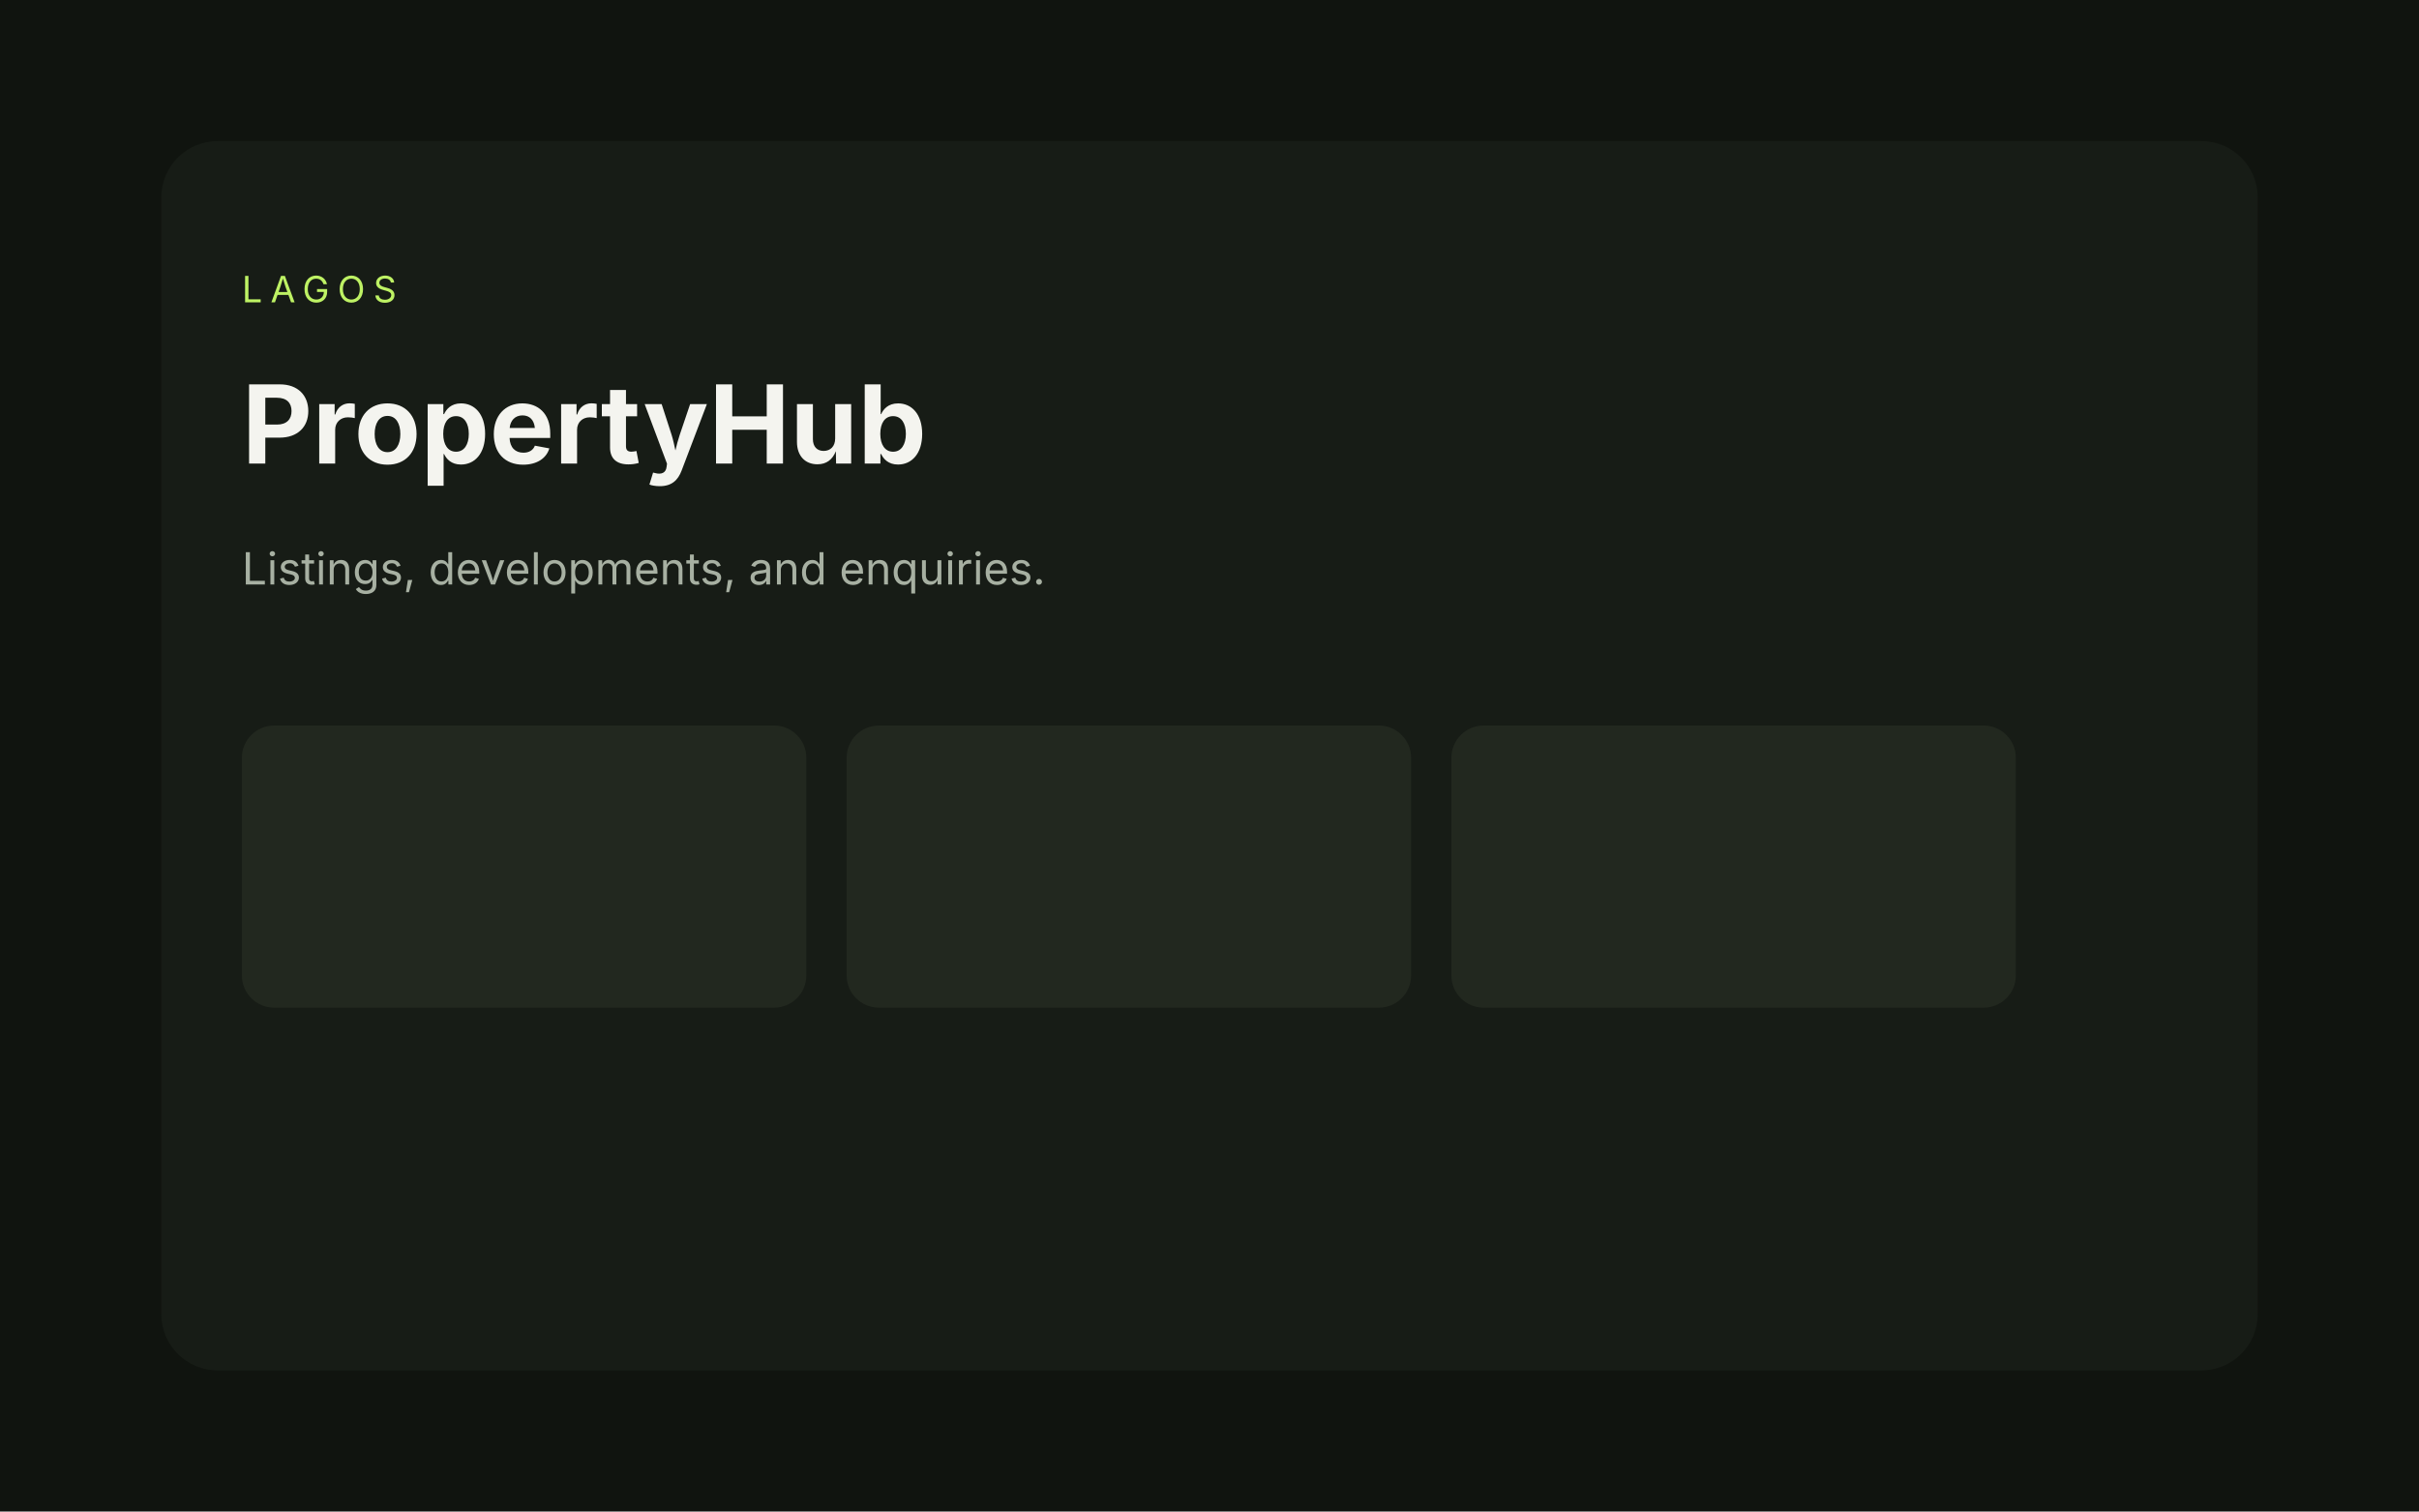
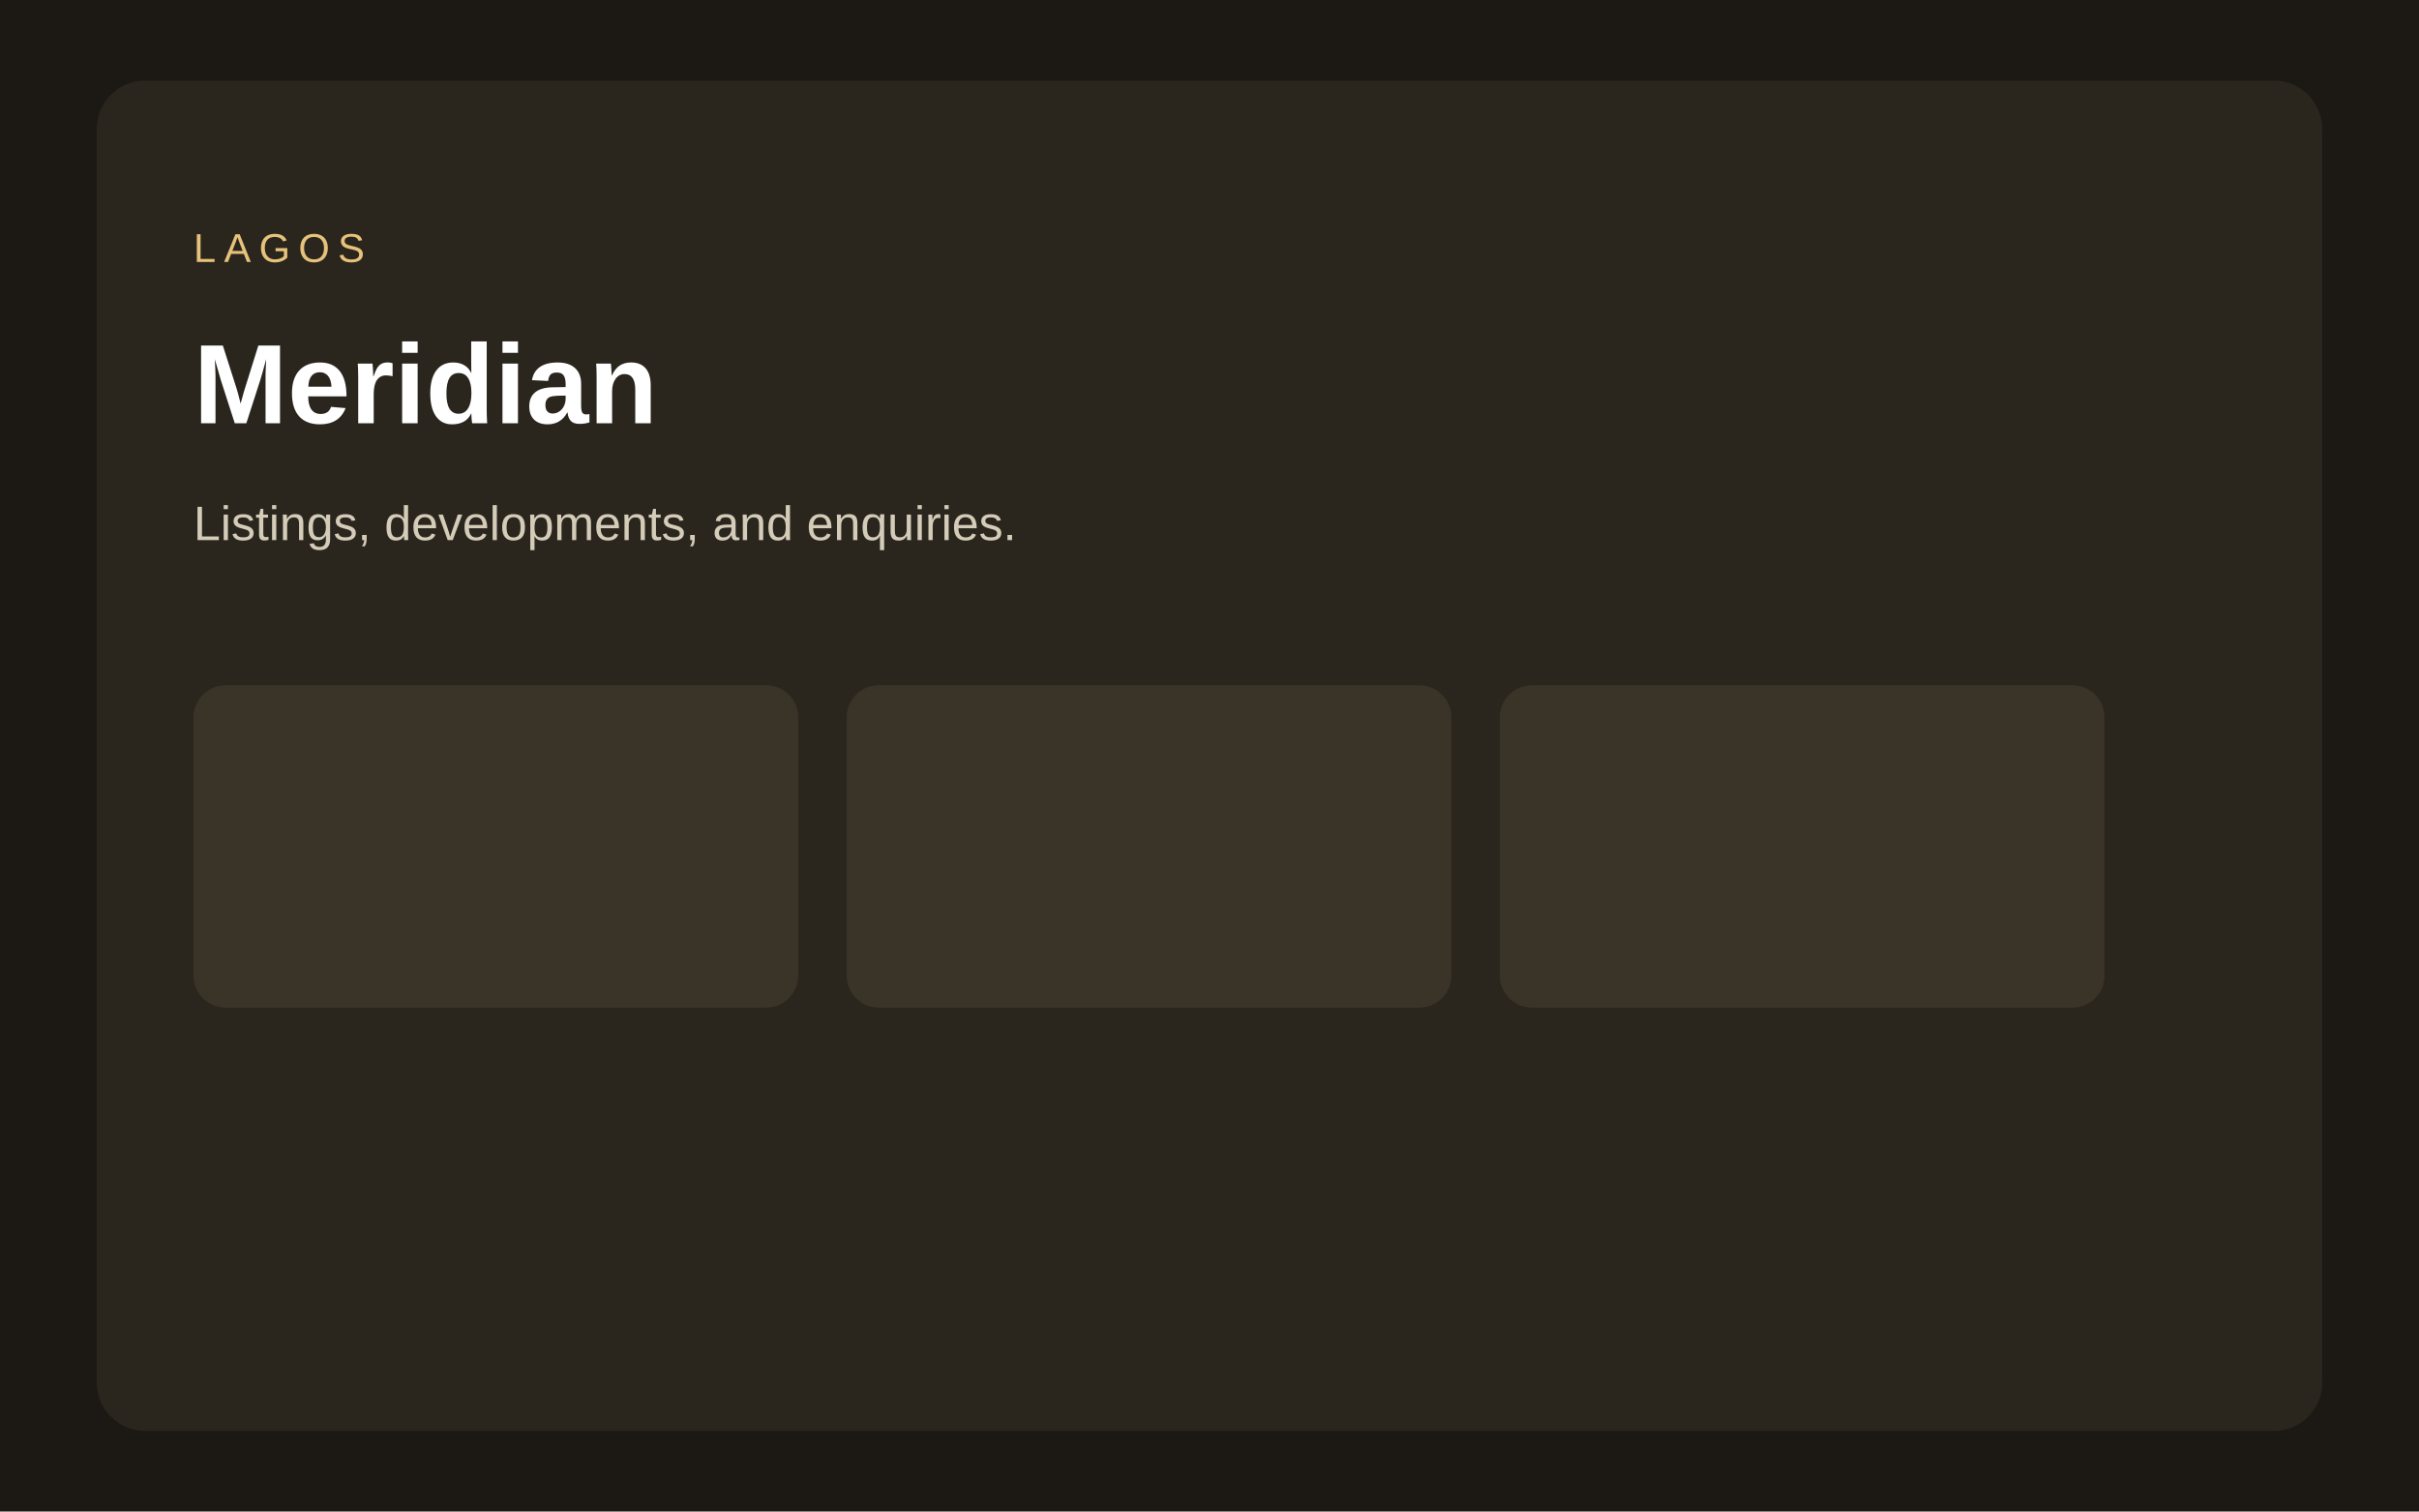
<svg xmlns="http://www.w3.org/2000/svg" width="1200" height="750" viewBox="0 0 1200 750">
-   <rect width="1200" height="750" fill="#10140f" />
-   <rect x="80" y="70" width="1040" height="610" rx="28" fill="#171c16" />
-   <text x="120" y="150" fill="#bef264" font-family="Inter,Arial" font-size="18" letter-spacing="4">LAGOS</text>
-   <text x="120" y="230" fill="#f4f4ef" font-family="Inter,Arial" font-size="54" font-weight="700">PropertyHub</text>
-   <text x="120" y="290" fill="#a7b0a2" font-family="Inter,Arial" font-size="22">Listings, developments, and enquiries.</text>
-   <rect x="120" y="360" width="280" height="140" rx="16" fill="#22281f" />
-   <rect x="420" y="360" width="280" height="140" rx="16" fill="#22281f" />
-   <rect x="720" y="360" width="280" height="140" rx="16" fill="#22281f" />
+   <rect width="1200" height="750" fill="#1c1914" />
+   <rect x="48" y="40" width="1104" height="670" rx="24" fill="#2a261e" />
+   <text x="96" y="130" fill="#e6c27a" font-family="Arial" font-size="20" letter-spacing="4">LAGOS</text>
+   <text x="96" y="210" fill="#ffffff" font-family="Arial" font-size="56" font-weight="700">Meridian</text>
+   <text x="96" y="268" fill="#d4cbb8" font-family="Arial" font-size="24">Listings, developments, and enquiries.</text>
+   <rect x="96" y="340" width="300" height="160" rx="16" fill="#3a3428" />
+   <rect x="420" y="340" width="300" height="160" rx="16" fill="#3a3428" />
+   <rect x="744" y="340" width="300" height="160" rx="16" fill="#3a3428" />
</svg>
